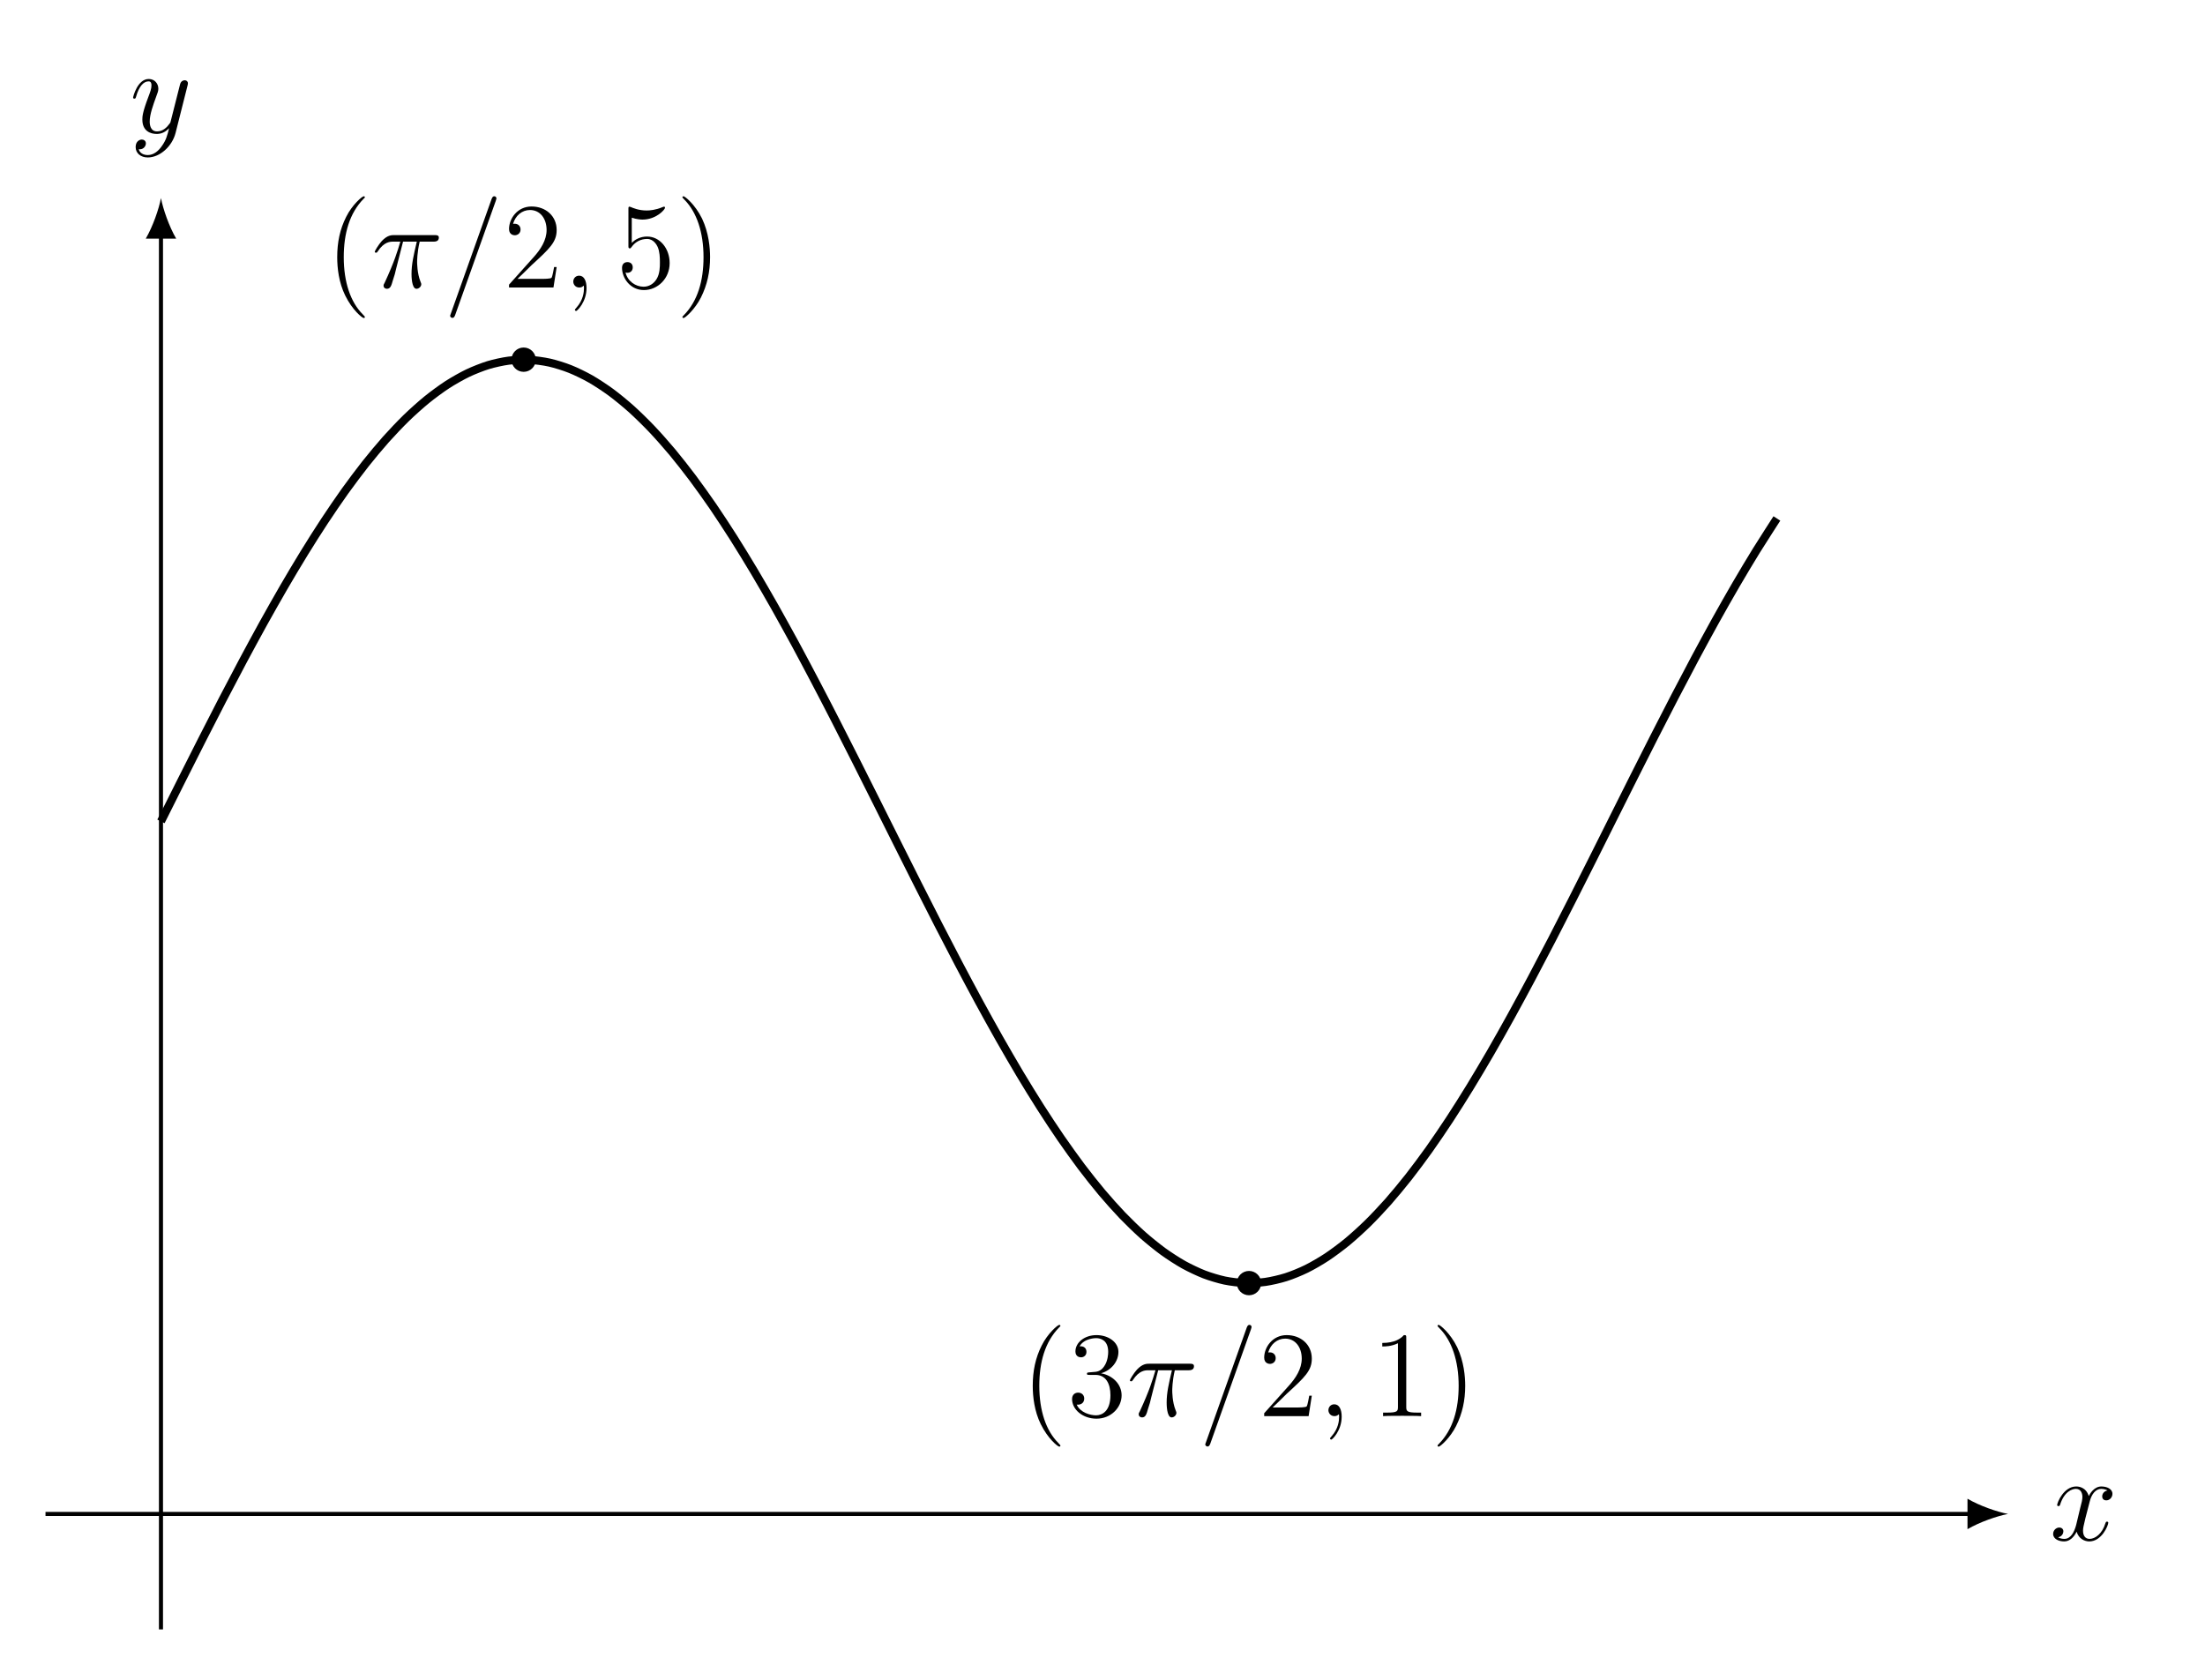
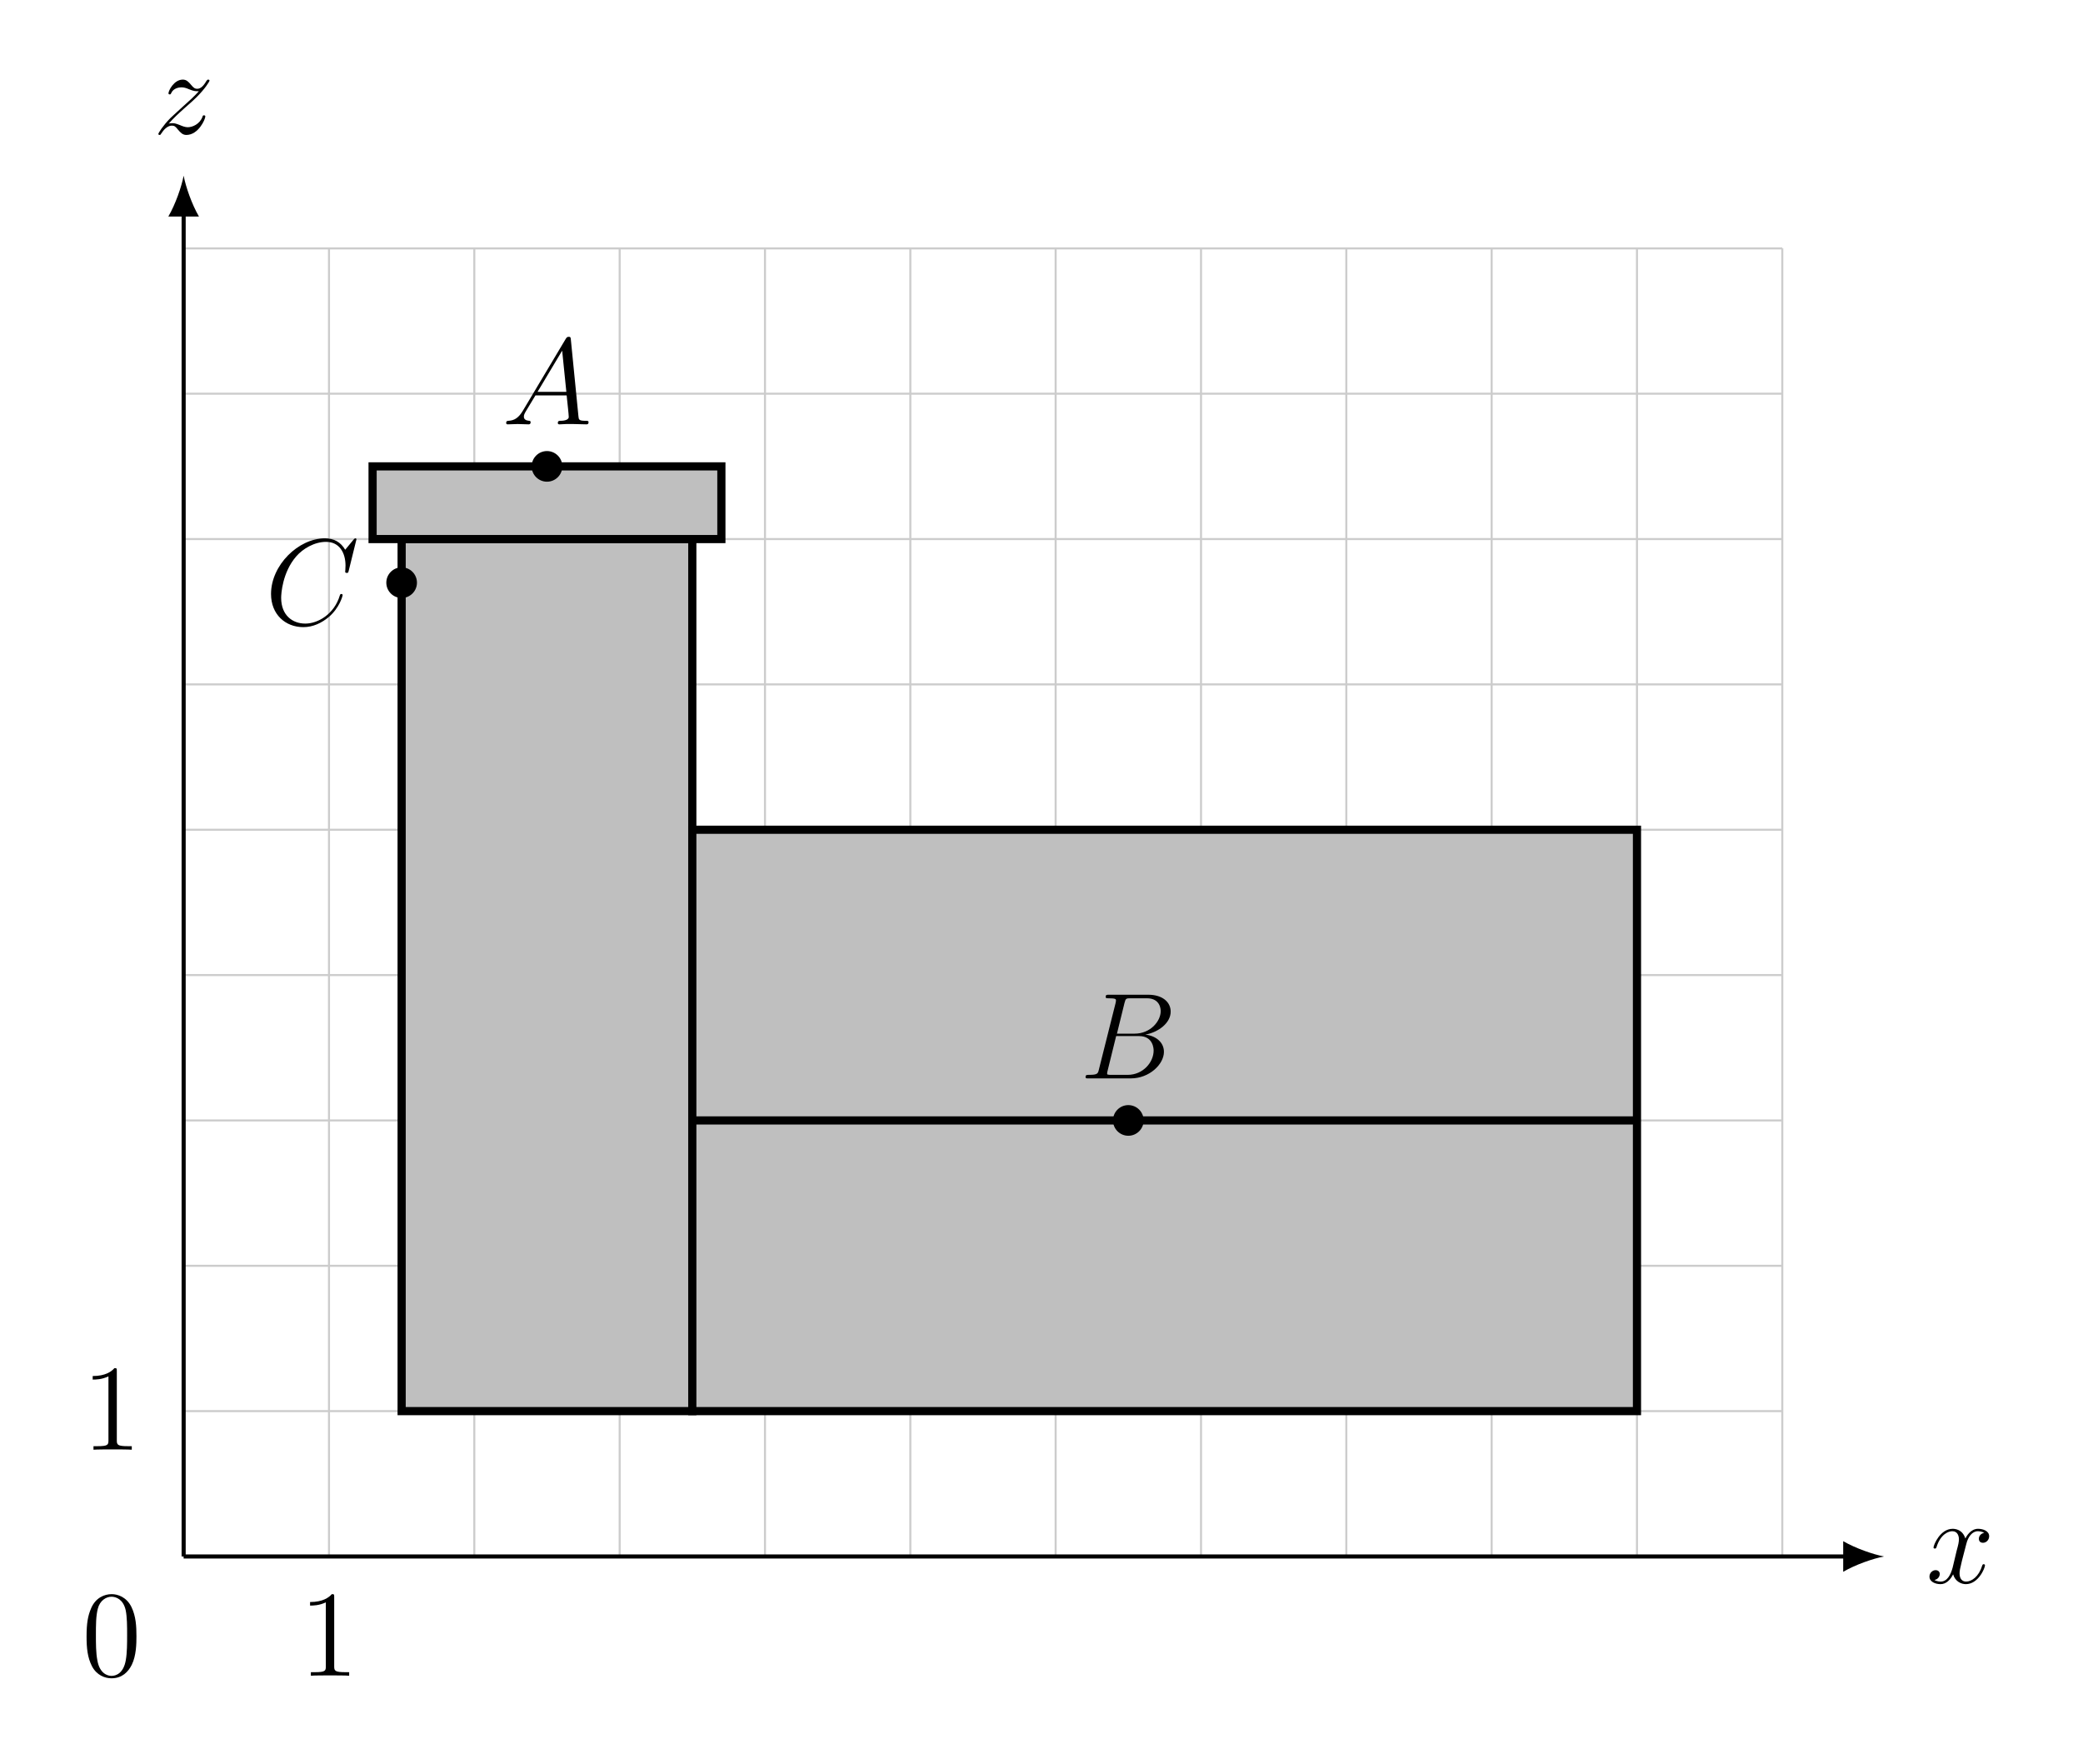
- <svg xmlns="http://www.w3.org/2000/svg" xmlns:xlink="http://www.w3.org/1999/xlink" width="215.58pt" height="164.242pt" viewBox="0 0 215.58 164.242" version="1.2">
+ <svg xmlns="http://www.w3.org/2000/svg" xmlns:xlink="http://www.w3.org/1999/xlink" width="202.307pt" height="171.296pt" viewBox="0 0 202.307 171.296" version="1.2">
  <defs>
    <g>
      <symbol overflow="visible" id="glyph0-0">
        <path style="stroke:none;" d="" />
      </symbol>
      <symbol overflow="visible" id="glyph0-1">
        <path style="stroke:none;" d="M 5.719 -1.703 C 5.719 -1.766 5.672 -1.812 5.594 -1.812 C 5.484 -1.812 5.484 -1.75 5.438 -1.656 C 5.125 -0.609 4.422 -0.125 3.891 -0.125 C 3.484 -0.125 3.25 -0.422 3.25 -0.922 C 3.25 -1.172 3.297 -1.375 3.484 -2.156 L 3.906 -3.781 C 4.078 -4.484 4.484 -5.016 5.031 -5.016 C 5.031 -5.016 5.391 -5.016 5.641 -4.859 C 5.266 -4.781 5.125 -4.5 5.125 -4.281 C 5.125 -3.984 5.344 -3.891 5.516 -3.891 C 5.875 -3.891 6.125 -4.203 6.125 -4.531 C 6.125 -5.031 5.547 -5.25 5.047 -5.25 C 4.328 -5.25 3.922 -4.531 3.812 -4.312 C 3.531 -5.203 2.797 -5.25 2.578 -5.25 C 1.375 -5.25 0.719 -3.688 0.719 -3.422 C 0.719 -3.375 0.781 -3.328 0.859 -3.328 C 0.953 -3.328 0.969 -3.391 1 -3.438 C 1.406 -4.766 2.203 -5.016 2.547 -5.016 C 3.078 -5.016 3.188 -4.516 3.188 -4.234 C 3.188 -3.969 3.125 -3.688 2.969 -3.125 L 2.578 -1.484 C 2.391 -0.781 2.047 -0.125 1.422 -0.125 C 1.359 -0.125 1.062 -0.125 0.812 -0.281 C 1.234 -0.359 1.328 -0.719 1.328 -0.859 C 1.328 -1.094 1.156 -1.234 0.922 -1.234 C 0.641 -1.234 0.328 -0.984 0.328 -0.609 C 0.328 -0.109 0.891 0.125 1.406 0.125 C 1.969 0.125 2.375 -0.328 2.625 -0.828 C 2.828 -0.125 3.422 0.125 3.859 0.125 C 5.078 0.125 5.719 -1.438 5.719 -1.703 Z M 5.719 -1.703 " />
      </symbol>
      <symbol overflow="visible" id="glyph0-2">
-         <path style="stroke:none;" d="M 5.656 -4.625 C 5.672 -4.688 5.688 -4.766 5.688 -4.828 C 5.688 -5.016 5.547 -5.125 5.375 -5.125 C 5.266 -5.125 5.016 -5.078 4.922 -4.734 L 4.031 -1.219 C 3.984 -1.016 3.984 -0.984 3.875 -0.859 C 3.641 -0.531 3.25 -0.125 2.672 -0.125 C 2.016 -0.125 1.953 -0.781 1.953 -1.094 C 1.953 -1.781 2.281 -2.688 2.594 -3.547 C 2.719 -3.891 2.797 -4.062 2.797 -4.297 C 2.797 -4.797 2.438 -5.25 1.859 -5.25 C 0.766 -5.25 0.328 -3.531 0.328 -3.422 C 0.328 -3.375 0.375 -3.328 0.453 -3.328 C 0.562 -3.328 0.578 -3.375 0.625 -3.531 C 0.906 -4.531 1.359 -5.016 1.828 -5.016 C 1.922 -5.016 2.125 -5.016 2.125 -4.625 C 2.125 -4.312 2 -3.969 1.828 -3.516 C 1.234 -1.953 1.234 -1.562 1.234 -1.281 C 1.234 -0.141 2.047 0.125 2.641 0.125 C 2.984 0.125 3.422 0.016 3.828 -0.422 L 3.844 -0.422 C 3.672 0.281 3.547 0.75 3.125 1.328 C 2.812 1.781 2.344 2.188 1.766 2.188 C 1.625 2.188 1.047 2.172 0.875 1.625 C 0.906 1.625 0.984 1.625 0.984 1.625 C 1.344 1.625 1.578 1.328 1.578 1.047 C 1.578 0.781 1.359 0.672 1.172 0.672 C 0.984 0.672 0.578 0.828 0.578 1.406 C 0.578 2.016 1.078 2.422 1.766 2.422 C 2.953 2.422 4.156 1.328 4.484 0.016 Z M 5.656 -4.625 " />
+         <path style="stroke:none;" d="M 5.078 -1.672 C 5.078 -1.719 5.062 -1.781 4.938 -1.781 C 4.844 -1.781 4.828 -1.734 4.797 -1.625 C 4.531 -0.922 3.828 -0.625 3.375 -0.625 C 3.125 -0.625 2.875 -0.719 2.625 -0.828 C 2.156 -1.016 2.031 -1.016 1.875 -1.016 C 1.75 -1.016 1.625 -1.016 1.516 -0.969 C 2.031 -1.547 2.438 -1.922 3.031 -2.453 C 3.75 -3.078 4.062 -3.375 4.234 -3.547 C 5.062 -4.375 5.484 -5.062 5.484 -5.156 C 5.484 -5.25 5.359 -5.25 5.359 -5.25 C 5.281 -5.25 5.25 -5.203 5.188 -5.125 C 4.891 -4.609 4.609 -4.359 4.297 -4.359 C 4.047 -4.359 3.922 -4.469 3.688 -4.75 C 3.438 -5.047 3.234 -5.25 2.891 -5.25 C 2.031 -5.25 1.5 -4.172 1.5 -3.922 C 1.5 -3.875 1.516 -3.812 1.625 -3.812 C 1.719 -3.812 1.719 -3.859 1.766 -3.938 C 1.969 -4.422 2.531 -4.5 2.766 -4.5 C 3.016 -4.5 3.25 -4.422 3.5 -4.312 C 3.953 -4.125 4.141 -4.125 4.266 -4.125 C 4.344 -4.125 4.391 -4.125 4.453 -4.125 C 4.062 -3.672 3.422 -3.094 2.875 -2.609 C 2.125 -1.938 1.922 -1.719 1.672 -1.5 C 0.953 -0.766 0.516 -0.062 0.516 0.031 C 0.516 0.094 0.578 0.125 0.641 0.125 C 0.719 0.125 0.719 0.109 0.812 -0.031 C 1 -0.328 1.375 -0.781 1.828 -0.781 C 2.078 -0.781 2.188 -0.688 2.422 -0.391 C 2.656 -0.125 2.859 0.125 3.234 0.125 C 4.406 0.125 5.078 -1.391 5.078 -1.672 Z M 5.078 -1.672 " />
      </symbol>
      <symbol overflow="visible" id="glyph0-3">
-         <path style="stroke:none;" d="M 6.578 -4.875 C 6.578 -5.125 6.359 -5.125 6.141 -5.125 L 2.219 -5.125 C 1.953 -5.125 1.547 -5.125 1 -4.547 C 0.688 -4.203 0.312 -3.578 0.312 -3.5 C 0.312 -3.422 0.375 -3.406 0.438 -3.406 C 0.531 -3.406 0.531 -3.438 0.594 -3.516 C 1.219 -4.484 1.828 -4.484 2.125 -4.484 L 2.812 -4.484 C 2.547 -3.594 2.25 -2.562 1.281 -0.469 C 1.172 -0.281 1.172 -0.266 1.172 -0.188 C 1.172 0.062 1.391 0.125 1.5 0.125 C 1.844 0.125 1.938 -0.188 2.078 -0.688 C 2.281 -1.297 2.281 -1.328 2.391 -1.797 L 3.078 -4.484 L 4.422 -4.484 C 4.109 -3.156 3.906 -2.281 3.906 -1.328 C 3.906 -1.172 3.906 0.125 4.391 0.125 C 4.641 0.125 4.859 -0.109 4.859 -0.312 C 4.859 -0.375 4.859 -0.391 4.781 -0.578 C 4.453 -1.391 4.453 -2.422 4.453 -2.5 C 4.453 -2.578 4.453 -3.422 4.703 -4.484 L 6.031 -4.484 C 6.188 -4.484 6.578 -4.484 6.578 -4.875 Z M 6.578 -4.875 " />
+         <path style="stroke:none;" d="M 8.406 -0.219 C 8.406 -0.344 8.297 -0.344 8.125 -0.344 C 7.469 -0.344 7.453 -0.453 7.422 -0.812 L 6.688 -8.234 C 6.672 -8.484 6.625 -8.5 6.484 -8.5 C 6.375 -8.5 6.297 -8.484 6.188 -8.297 L 2.031 -1.328 C 1.609 -0.625 1.203 -0.375 0.625 -0.344 C 0.5 -0.328 0.406 -0.328 0.406 -0.125 C 0.406 -0.047 0.469 0 0.547 0 L 1.516 -0.031 C 1.859 -0.031 2.234 0 2.578 0 C 2.641 0 2.781 0 2.781 -0.219 C 2.781 -0.328 2.688 -0.344 2.625 -0.344 C 2.344 -0.375 2.125 -0.469 2.125 -0.75 C 2.125 -0.922 2.188 -1.047 2.344 -1.312 L 3.25 -2.812 L 6.281 -2.812 C 6.297 -2.703 6.297 -2.609 6.312 -2.5 C 6.344 -2.188 6.484 -0.953 6.484 -0.719 C 6.484 -0.375 5.875 -0.344 5.688 -0.344 C 5.562 -0.344 5.422 -0.344 5.422 -0.125 C 5.422 0 5.531 0 5.609 0 C 5.812 0 6.047 -0.031 6.25 -0.031 L 6.922 -0.031 L 8.188 0 C 8.281 0 8.406 0 8.406 -0.219 Z M 6.25 -3.156 L 3.453 -3.156 L 5.844 -7.156 Z M 6.25 -3.156 " />
      </symbol>
      <symbol overflow="visible" id="glyph0-4">
-         <path style="stroke:none;" d="M 5.172 -8.703 C 5.172 -8.844 5.062 -8.922 4.969 -8.922 C 4.906 -8.922 4.797 -8.922 4.703 -8.672 L 0.719 2.531 L 0.641 2.75 C 0.641 2.891 0.766 2.969 0.859 2.969 C 0.922 2.969 1.031 2.969 1.125 2.719 L 5.109 -8.484 Z M 5.172 -8.703 " />
+         <path style="stroke:none;" d="M 7.547 -2.859 C 7.547 -2.969 7.453 -2.969 7.422 -2.969 C 7.312 -2.969 7.297 -2.891 7.281 -2.844 C 6.734 -0.984 5.125 -0.094 3.922 -0.094 C 2.672 -0.094 1.578 -0.906 1.578 -2.594 C 1.578 -2.969 1.688 -5.047 3.031 -6.609 C 3.688 -7.375 4.812 -8.031 5.938 -8.031 C 7.25 -8.031 7.828 -6.953 7.828 -5.734 C 7.828 -5.422 7.797 -5.172 7.797 -5.125 C 7.797 -5.016 7.922 -5.016 7.953 -5.016 C 8.078 -5.016 8.094 -5.031 8.141 -5.234 L 8.891 -8.281 C 8.891 -8.375 8.781 -8.375 8.781 -8.375 C 8.781 -8.375 8.719 -8.375 8.625 -8.266 L 7.797 -7.266 C 7.375 -7.984 6.734 -8.375 5.828 -8.375 C 3.266 -8.375 0.594 -5.781 0.594 -2.969 C 0.594 -0.984 1.984 0.25 3.734 0.25 C 4.672 0.25 5.516 -0.156 6.203 -0.734 C 7.234 -1.609 7.547 -2.766 7.547 -2.859 Z M 7.547 -2.859 " />
      </symbol>
      <symbol overflow="visible" id="glyph0-5">
-         <path style="stroke:none;" d="M 2.328 0.047 C 2.328 -0.641 2.094 -1.156 1.609 -1.156 C 1.219 -1.156 1.031 -0.844 1.031 -0.578 C 1.031 -0.328 1.219 0 1.625 0 C 1.781 0 1.906 -0.047 2.016 -0.156 C 2.031 -0.172 2.062 -0.172 2.062 -0.172 C 2.062 -0.172 2.078 -0.016 2.078 0.047 C 2.078 0.438 2.016 1.219 1.328 1.984 C 1.188 2.125 1.188 2.172 1.188 2.172 C 1.188 2.234 1.25 2.297 1.312 2.297 C 1.406 2.297 2.328 1.422 2.328 0.047 Z M 2.328 0.047 " />
+         <path style="stroke:none;" d="M 7.875 -6.531 C 7.875 -5.578 6.906 -4.344 5.328 -4.344 L 3.625 -4.344 L 4.359 -7.328 C 4.469 -7.766 4.516 -7.781 4.984 -7.781 L 6.531 -7.781 C 7.875 -7.781 7.875 -6.641 7.875 -6.531 Z M 8.188 -2.578 C 8.188 -3.562 7.328 -4.156 6.375 -4.25 C 7.672 -4.484 8.844 -5.391 8.844 -6.484 C 8.844 -7.422 8.031 -8.125 6.672 -8.125 L 2.859 -8.125 C 2.625 -8.125 2.531 -8.125 2.531 -7.906 C 2.531 -7.781 2.625 -7.781 2.812 -7.781 C 3.531 -7.781 3.531 -7.688 3.531 -7.562 C 3.531 -7.562 3.531 -7.469 3.484 -7.281 L 1.875 -0.875 C 1.781 -0.469 1.75 -0.344 0.922 -0.344 C 0.688 -0.344 0.578 -0.344 0.578 -0.125 C 0.578 0 0.641 0 0.875 0 L 4.969 0 C 6.781 0 8.188 -1.375 8.188 -2.578 Z M 7.188 -2.703 C 7.188 -1.562 6.156 -0.344 4.672 -0.344 L 3.078 -0.344 C 2.906 -0.344 2.875 -0.344 2.812 -0.359 C 2.672 -0.375 2.672 -0.391 2.672 -0.484 C 2.672 -0.578 2.688 -0.641 2.719 -0.75 L 3.547 -4.109 L 5.781 -4.109 C 7.188 -4.109 7.188 -2.797 7.188 -2.703 Z M 7.188 -2.703 " />
      </symbol>
      <symbol overflow="visible" id="glyph1-0">
        <path style="stroke:none;" d="" />
      </symbol>
      <symbol overflow="visible" id="glyph1-1">
-         <path style="stroke:none;" d="M 3.875 2.891 C 3.875 2.859 3.875 2.828 3.672 2.625 C 2.469 1.422 1.812 -0.531 1.812 -2.969 C 1.812 -5.281 2.375 -7.266 3.75 -8.672 C 3.875 -8.781 3.875 -8.797 3.875 -8.828 C 3.875 -8.906 3.812 -8.922 3.766 -8.922 C 3.609 -8.922 2.625 -8.078 2.047 -6.906 C 1.438 -5.703 1.172 -4.422 1.172 -2.969 C 1.172 -1.906 1.328 -0.484 1.953 0.781 C 2.656 2.219 3.625 2.984 3.766 2.984 C 3.812 2.984 3.875 2.969 3.875 2.891 Z M 3.875 2.891 " />
+         <path style="stroke:none;" d="M 5.328 -3.812 C 5.328 -4.797 5.281 -5.766 4.844 -6.672 C 4.359 -7.656 3.5 -7.922 2.922 -7.922 C 2.219 -7.922 1.375 -7.578 0.938 -6.578 C 0.609 -5.828 0.484 -5.094 0.484 -3.812 C 0.484 -2.656 0.578 -1.781 1 -0.938 C 1.469 -0.031 2.281 0.25 2.906 0.25 C 3.938 0.25 4.531 -0.375 4.875 -1.062 C 5.312 -1.953 5.328 -3.125 5.328 -3.812 Z M 4.422 -3.953 C 4.422 -3.156 4.422 -2.25 4.297 -1.531 C 4.078 -0.219 3.328 0.016 2.906 0.016 C 2.531 0.016 1.75 -0.203 1.531 -1.5 C 1.391 -2.219 1.391 -3.125 1.391 -3.953 C 1.391 -4.922 1.391 -5.812 1.578 -6.516 C 1.781 -7.312 2.391 -7.672 2.906 -7.672 C 3.359 -7.672 4.047 -7.406 4.281 -6.375 C 4.422 -5.703 4.422 -4.766 4.422 -3.953 Z M 4.422 -3.953 " />
      </symbol>
      <symbol overflow="visible" id="glyph1-2">
-         <path style="stroke:none;" d="M 5.234 -2 L 4.984 -2 C 4.938 -1.797 4.844 -1.141 4.734 -0.953 C 4.641 -0.844 3.969 -0.844 3.609 -0.844 L 1.406 -0.844 C 1.719 -1.125 2.453 -1.875 2.766 -2.172 C 4.578 -3.828 5.234 -4.453 5.234 -5.625 C 5.234 -7 4.156 -7.922 2.781 -7.922 C 1.391 -7.922 0.578 -6.734 0.578 -5.719 C 0.578 -5.109 1.109 -5.109 1.141 -5.109 C 1.391 -5.109 1.703 -5.281 1.703 -5.672 C 1.703 -6 1.469 -6.234 1.141 -6.234 C 1.031 -6.234 1.016 -6.234 0.969 -6.219 C 1.203 -7.031 1.844 -7.578 2.625 -7.578 C 3.625 -7.578 4.25 -6.734 4.25 -5.625 C 4.25 -4.625 3.672 -3.734 2.984 -2.969 L 0.578 -0.281 L 0.578 0 L 4.922 0 Z M 5.234 -2 " />
-       </symbol>
-       <symbol overflow="visible" id="glyph1-3">
-         <path style="stroke:none;" d="M 5.234 -2.391 C 5.234 -3.812 4.281 -4.984 3.031 -4.984 C 2.359 -4.984 1.828 -4.688 1.531 -4.359 L 1.531 -6.828 C 2.031 -6.656 2.453 -6.641 2.578 -6.641 C 3.922 -6.641 4.781 -7.625 4.781 -7.797 C 4.781 -7.844 4.766 -7.906 4.688 -7.906 C 4.688 -7.906 4.641 -7.906 4.531 -7.859 C 3.875 -7.578 3.297 -7.531 2.984 -7.531 C 2.203 -7.531 1.641 -7.781 1.422 -7.875 C 1.328 -7.906 1.297 -7.906 1.297 -7.906 C 1.203 -7.906 1.203 -7.828 1.203 -7.641 L 1.203 -4.109 C 1.203 -3.891 1.203 -3.828 1.344 -3.828 C 1.406 -3.828 1.422 -3.828 1.531 -3.984 C 1.875 -4.469 2.422 -4.75 3.031 -4.75 C 3.656 -4.75 3.969 -4.172 4.062 -3.969 C 4.266 -3.5 4.281 -2.922 4.281 -2.469 C 4.281 -2.016 4.281 -1.328 3.938 -0.797 C 3.672 -0.375 3.219 -0.078 2.688 -0.078 C 1.906 -0.078 1.125 -0.609 0.922 -1.469 C 0.969 -1.453 1.047 -1.438 1.109 -1.438 C 1.312 -1.438 1.625 -1.562 1.625 -1.969 C 1.625 -2.297 1.406 -2.484 1.109 -2.484 C 0.891 -2.484 0.578 -2.375 0.578 -1.922 C 0.578 -0.906 1.391 0.25 2.719 0.25 C 4.062 0.25 5.234 -0.875 5.234 -2.391 Z M 5.234 -2.391 " />
-       </symbol>
-       <symbol overflow="visible" id="glyph1-4">
-         <path style="stroke:none;" d="M 3.359 -2.969 C 3.359 -3.875 3.234 -5.344 2.578 -6.734 C 1.875 -8.156 0.891 -8.922 0.766 -8.922 C 0.719 -8.922 0.656 -8.906 0.656 -8.828 C 0.656 -8.797 0.656 -8.781 0.859 -8.578 C 2.047 -7.375 2.719 -5.406 2.719 -2.969 C 2.719 -0.672 2.156 1.328 0.781 2.719 C 0.656 2.828 0.656 2.859 0.656 2.891 C 0.656 2.969 0.719 2.984 0.766 2.984 C 0.922 2.984 1.891 2.125 2.469 0.969 C 3.078 -0.25 3.359 -1.531 3.359 -2.969 Z M 3.359 -2.969 " />
-       </symbol>
-       <symbol overflow="visible" id="glyph1-5">
-         <path style="stroke:none;" d="M 5.328 -2.031 C 5.328 -3.125 4.453 -3.984 3.312 -4.188 C 4.344 -4.484 5.016 -5.359 5.016 -6.281 C 5.016 -7.234 4.031 -7.922 2.875 -7.922 C 1.688 -7.922 0.812 -7.188 0.812 -6.328 C 0.812 -5.844 1.172 -5.75 1.359 -5.75 C 1.609 -5.75 1.891 -5.922 1.891 -6.281 C 1.891 -6.672 1.609 -6.828 1.344 -6.828 C 1.281 -6.828 1.25 -6.828 1.219 -6.828 C 1.672 -7.625 2.781 -7.625 2.844 -7.625 C 3.234 -7.625 4.016 -7.453 4.016 -6.281 C 4.016 -6.062 3.984 -5.391 3.625 -4.875 C 3.281 -4.359 2.875 -4.328 2.547 -4.312 L 2.188 -4.281 C 1.984 -4.266 1.938 -4.25 1.938 -4.141 C 1.938 -4.031 2 -4.031 2.219 -4.031 L 2.766 -4.031 C 3.781 -4.031 4.234 -3.188 4.234 -2.047 C 4.234 -0.484 3.422 -0.078 2.828 -0.078 C 2.266 -0.078 1.281 -0.344 0.938 -1.125 C 1.328 -1.078 1.672 -1.281 1.672 -1.719 C 1.672 -2.062 1.422 -2.297 1.078 -2.297 C 0.797 -2.297 0.484 -2.125 0.484 -1.672 C 0.484 -0.625 1.547 0.25 2.875 0.25 C 4.281 0.25 5.328 -0.828 5.328 -2.031 Z M 5.328 -2.031 " />
-       </symbol>
-       <symbol overflow="visible" id="glyph1-6">
        <path style="stroke:none;" d="M 4.875 0 L 4.875 -0.344 L 4.516 -0.344 C 3.469 -0.344 3.422 -0.484 3.422 -0.922 L 3.422 -7.625 C 3.422 -7.906 3.422 -7.922 3.188 -7.922 C 2.906 -7.594 2.312 -7.156 1.078 -7.156 L 1.078 -6.812 C 1.359 -6.812 1.953 -6.812 2.609 -7.125 L 2.609 -0.922 C 2.609 -0.484 2.578 -0.344 1.531 -0.344 L 1.156 -0.344 L 1.156 0 C 1.469 -0.031 2.625 -0.031 3.031 -0.031 C 3.422 -0.031 4.562 -0.031 4.875 0 Z M 4.875 0 " />
      </symbol>
    </g>
  </defs>
  <g id="surface1">
-     <path style="fill:none;stroke-width:0.399;stroke-linecap:butt;stroke-linejoin:miter;stroke:rgb(0%,0%,0%);stroke-opacity:1;stroke-miterlimit:10;" d="M -11.341 0.001 L 177.833 0.001 " transform="matrix(0.995406,0,0,-0.995406,15.73783,148.0358)" />
-     <path style=" stroke:none;fill-rule:nonzero;fill:rgb(0%,0%,0%);fill-opacity:1;" d="M 196.324 148.035 C 195.266 147.836 193.547 147.242 192.359 146.547 L 192.359 149.523 C 193.547 148.828 195.266 148.234 196.324 148.035 " />
+     <path style="fill:none;stroke-width:0.199;stroke-linecap:butt;stroke-linejoin:miter;stroke:rgb(79.999%,79.999%,79.999%);stroke-opacity:1;stroke-miterlimit:10;" d="M 0 -0.001 L 155.908 -0.001 M 0 14.174 L 155.908 14.174 M 0 28.345 L 155.908 28.345 M 0 42.52 L 155.908 42.52 M 0 56.696 L 155.908 56.696 M 0 70.867 L 155.908 70.867 M 0 85.042 L 155.908 85.042 M 0 99.213 L 155.908 99.213 M 0 113.388 L 155.908 113.388 M 0 127.556 L 155.908 127.556 M 0 -0.001 L 0 127.56 M 14.175 -0.001 L 14.175 127.56 M 28.347 -0.001 L 28.347 127.56 M 42.522 -0.001 L 42.522 127.56 M 56.693 -0.001 L 56.693 127.56 M 70.868 -0.001 L 70.868 127.56 M 85.039 -0.001 L 85.039 127.56 M 99.215 -0.001 L 99.215 127.56 M 113.386 -0.001 L 113.386 127.56 M 127.561 -0.001 L 127.561 127.56 M 141.732 -0.001 L 141.732 127.56 M 155.904 -0.001 L 155.904 127.56 " transform="matrix(0.995907,0,0,-0.995907,17.83592,151.1588)" />
+     <path style="fill:none;stroke-width:0.399;stroke-linecap:butt;stroke-linejoin:miter;stroke:rgb(0%,0%,0%);stroke-opacity:1;stroke-miterlimit:10;" d="M 0 -0.001 L 162.242 -0.001 " transform="matrix(0.995907,0,0,-0.995907,17.83592,151.1588)" />
+     <path style=" stroke:none;fill-rule:nonzero;fill:rgb(0%,0%,0%);fill-opacity:1;" d="M 182.984 151.16 C 181.926 150.961 180.207 150.363 179.016 149.672 L 179.016 152.648 C 180.207 151.953 181.926 151.355 182.984 151.16 " />
    <g style="fill:rgb(0%,0%,0%);fill-opacity:1;">
-       <use xlink:href="#glyph0-1" x="200.405" y="150.598" />
+       <use xlink:href="#glyph0-1" x="187.068" y="153.722" />
    </g>
-     <path style="fill:none;stroke-width:0.399;stroke-linecap:butt;stroke-linejoin:miter;stroke:rgb(0%,0%,0%);stroke-opacity:1;stroke-miterlimit:10;" d="M 0 -11.341 L 0 125.676 " transform="matrix(0.995406,0,0,-0.995406,15.73783,148.0358)" />
-     <path style=" stroke:none;fill-rule:nonzero;fill:rgb(0%,0%,0%);fill-opacity:1;" d="M 15.738 19.367 C 15.539 20.426 14.945 22.145 14.25 23.336 L 17.227 23.336 C 16.531 22.145 15.938 20.426 15.738 19.367 " />
+     <path style="fill:none;stroke-width:0.399;stroke-linecap:butt;stroke-linejoin:miter;stroke:rgb(0%,0%,0%);stroke-opacity:1;stroke-miterlimit:10;" d="M 0 -0.001 L 0 131.062 " transform="matrix(0.995907,0,0,-0.995907,17.83592,151.1588)" />
+     <path style=" stroke:none;fill-rule:nonzero;fill:rgb(0%,0%,0%);fill-opacity:1;" d="M 17.836 17.062 C 17.637 18.121 17.043 19.84 16.348 21.031 L 19.324 21.031 C 18.629 19.84 18.035 18.121 17.836 17.062 " />
    <g style="fill:rgb(0%,0%,0%);fill-opacity:1;">
-       <use xlink:href="#glyph0-2" x="12.684" y="12.973" />
-     </g>
-     <path style="fill:none;stroke-width:0.797;stroke-linecap:butt;stroke-linejoin:miter;stroke:rgb(0%,0%,0%);stroke-opacity:1;stroke-miterlimit:10;" d="M 0 68.032 C 0 68.032 1.452 70.936 2.01 72.046 C 2.567 73.153 3.462 74.931 4.019 76.026 C 4.576 77.121 5.471 78.871 6.028 79.946 C 6.585 81.021 7.48 82.724 8.037 83.768 C 8.595 84.812 9.489 86.464 10.047 87.473 C 10.604 88.477 11.499 90.059 12.056 91.02 C 12.613 91.982 13.508 93.485 14.065 94.387 C 14.622 95.294 15.513 96.707 16.074 97.55 C 16.632 98.398 17.522 99.705 18.08 100.482 C 18.641 101.259 19.532 102.456 20.089 103.158 C 20.65 103.865 21.541 104.936 22.098 105.56 C 22.655 106.184 23.55 107.126 24.107 107.667 C 24.665 108.209 25.559 109.009 26.117 109.461 C 26.674 109.916 27.569 110.571 28.126 110.932 C 28.683 111.293 29.578 111.799 30.135 112.066 C 30.692 112.333 31.587 112.682 32.144 112.855 C 32.701 113.024 33.596 113.22 34.153 113.291 C 34.711 113.361 35.605 113.4 36.163 113.373 C 36.72 113.346 37.615 113.224 38.172 113.098 C 38.729 112.973 39.624 112.694 40.181 112.47 C 40.738 112.251 41.633 111.815 42.19 111.497 C 42.748 111.179 43.642 110.591 44.2 110.179 C 44.757 109.771 45.652 109.033 46.209 108.534 C 46.766 108.032 47.661 107.157 48.218 106.568 C 48.775 105.984 49.67 104.971 50.227 104.304 C 50.785 103.633 51.679 102.495 52.237 101.749 C 52.794 101.004 53.688 99.748 54.246 98.936 C 54.803 98.119 55.698 96.754 56.255 95.875 C 56.812 94.996 57.707 93.536 58.264 92.598 C 58.821 91.664 59.716 90.114 60.273 89.129 C 60.831 88.144 61.721 86.519 62.283 85.495 C 62.84 84.467 63.731 82.783 64.288 81.72 C 64.849 80.66 65.74 78.93 66.297 77.843 C 66.858 76.756 67.749 74.99 68.306 73.887 C 68.864 72.784 69.758 70.995 70.316 69.884 C 70.873 68.77 71.768 66.98 72.325 65.87 C 72.882 64.759 73.777 62.974 74.334 61.871 C 74.891 60.764 75.786 59.002 76.343 57.919 C 76.901 56.832 77.795 55.105 78.353 54.046 C 78.91 52.986 79.805 51.307 80.362 50.282 C 80.919 49.258 81.814 47.641 82.371 46.66 C 82.928 45.679 83.823 44.137 84.38 43.203 C 84.938 42.273 85.832 40.817 86.39 39.946 C 86.947 39.071 87.841 37.713 88.399 36.905 C 88.956 36.096 89.851 34.848 90.408 34.107 C 90.965 33.369 91.86 32.239 92.417 31.579 C 92.974 30.916 93.869 29.915 94.426 29.335 C 94.984 28.754 95.878 27.887 96.436 27.392 C 96.993 26.898 97.888 26.176 98.445 25.771 C 99.002 25.367 99.897 24.79 100.454 24.48 C 101.011 24.17 101.906 23.746 102.463 23.531 C 103.021 23.315 103.915 23.048 104.473 22.93 C 105.03 22.812 105.925 22.703 106.482 22.683 C 107.039 22.667 107.93 22.714 108.491 22.797 C 109.048 22.875 109.939 23.083 110.496 23.26 C 111.058 23.436 111.948 23.801 112.506 24.076 C 113.067 24.351 113.958 24.869 114.515 25.238 C 115.072 25.607 115.967 26.274 116.524 26.733 C 117.081 27.192 117.976 28.004 118.533 28.554 C 119.091 29.099 119.985 30.053 120.542 30.681 C 121.1 31.312 121.994 32.396 122.552 33.106 C 123.109 33.816 124.004 35.017 124.561 35.802 C 125.118 36.587 126.013 37.901 126.57 38.753 C 127.127 39.601 128.022 41.021 128.579 41.932 C 129.137 42.842 130.031 44.349 130.589 45.314 C 131.146 46.276 132.041 47.865 132.598 48.878 C 133.155 49.886 134.05 51.542 134.607 52.59 C 135.164 53.634 136.059 55.345 136.616 56.42 C 137.174 57.499 138.068 59.249 138.626 60.348 C 139.183 61.443 140.078 63.221 140.635 64.331 C 141.192 65.442 142.087 67.231 142.644 68.346 C 143.201 69.456 144.096 71.246 144.653 72.356 C 145.211 73.463 146.105 75.237 146.662 76.332 C 147.22 77.427 148.114 79.173 148.672 80.244 C 149.229 81.32 150.124 83.019 150.681 84.063 C 151.238 85.103 152.133 86.751 152.69 87.755 C 153.247 88.756 154.138 90.334 154.699 91.291 C 155.257 92.245 156.147 93.744 156.705 94.642 C 157.266 95.545 158.714 97.79 158.714 97.79 " transform="matrix(0.995406,0,0,-0.995406,15.73783,148.0358)" />
-     <path style=" stroke:none;fill-rule:nonzero;fill:rgb(0%,0%,0%);fill-opacity:1;" d="M 52.387 35.168 C 52.387 34.512 51.852 33.98 51.195 33.98 C 50.539 33.98 50.008 34.512 50.008 35.168 C 50.008 35.828 50.539 36.359 51.195 36.359 C 51.852 36.359 52.387 35.828 52.387 35.168 Z M 52.387 35.168 " />
-     <g style="fill:rgb(0%,0%,0%);fill-opacity:1;">
-       <use xlink:href="#glyph1-1" x="31.797" y="28.113" />
+       <use xlink:href="#glyph0-2" x="14.863" y="12.981" />
    </g>
    <g style="fill:rgb(0%,0%,0%);fill-opacity:1;">
-       <use xlink:href="#glyph0-3" x="36.328" y="28.113" />
+       <use xlink:href="#glyph1-1" x="7.924" y="162.74" />
    </g>
    <g style="fill:rgb(0%,0%,0%);fill-opacity:1;">
-       <use xlink:href="#glyph0-4" x="43.366" y="28.113" />
+       <use xlink:href="#glyph1-2" x="29.037" y="162.74" />
    </g>
    <g style="fill:rgb(0%,0%,0%);fill-opacity:1;">
-       <use xlink:href="#glyph1-2" x="49.19" y="28.113" />
+       <use xlink:href="#glyph1-2" x="7.924" y="140.792" />
    </g>
+     <path style="fill-rule:nonzero;fill:rgb(75%,75%,75%);fill-opacity:1;stroke-width:0.797;stroke-linecap:butt;stroke-linejoin:miter;stroke:rgb(0%,0%,0%);stroke-opacity:1;stroke-miterlimit:10;" d="M 21.259 14.174 L 21.259 99.213 L 49.605 99.213 L 49.605 14.174 Z M 21.259 14.174 " transform="matrix(0.995907,0,0,-0.995907,17.83592,151.1588)" />
+     <path style="fill-rule:nonzero;fill:rgb(75%,75%,75%);fill-opacity:1;stroke-width:0.797;stroke-linecap:butt;stroke-linejoin:miter;stroke:rgb(0%,0%,0%);stroke-opacity:1;stroke-miterlimit:10;" d="M 18.427 99.213 L 18.427 106.301 L 52.441 106.301 L 52.441 99.213 Z M 18.427 99.213 " transform="matrix(0.995907,0,0,-0.995907,17.83592,151.1588)" />
+     <path style="fill-rule:nonzero;fill:rgb(75%,75%,75%);fill-opacity:1;stroke-width:0.797;stroke-linecap:butt;stroke-linejoin:miter;stroke:rgb(0%,0%,0%);stroke-opacity:1;stroke-miterlimit:10;" d="M 49.605 14.174 L 49.605 70.867 L 141.732 70.867 L 141.732 14.174 Z M 49.605 14.174 " transform="matrix(0.995907,0,0,-0.995907,17.83592,151.1588)" />
+     <path style="fill:none;stroke-width:0.797;stroke-linecap:butt;stroke-linejoin:miter;stroke:rgb(0%,0%,0%);stroke-opacity:1;stroke-miterlimit:10;" d="M 49.605 42.52 L 141.732 42.52 " transform="matrix(0.995907,0,0,-0.995907,17.83592,151.1588)" />
+     <path style=" stroke:none;fill-rule:nonzero;fill:rgb(0%,0%,0%);fill-opacity:1;" d="M 54.613 45.293 C 54.613 44.473 53.945 43.805 53.125 43.805 C 52.301 43.805 51.637 44.473 51.637 45.293 C 51.637 46.117 52.301 46.781 53.125 46.781 C 53.945 46.781 54.613 46.117 54.613 45.293 Z M 54.613 45.293 " />
    <g style="fill:rgb(0%,0%,0%);fill-opacity:1;">
-       <use xlink:href="#glyph0-5" x="55.017" y="28.113" />
+       <use xlink:href="#glyph0-3" x="48.755" y="41.211" />
    </g>
+     <path style=" stroke:none;fill-rule:nonzero;fill:rgb(0%,0%,0%);fill-opacity:1;" d="M 40.496 56.586 C 40.496 55.766 39.832 55.098 39.008 55.098 C 38.188 55.098 37.52 55.766 37.52 56.586 C 37.52 57.406 38.188 58.074 39.008 58.074 C 39.832 58.074 40.496 57.406 40.496 56.586 Z M 40.496 56.586 " />
    <g style="fill:rgb(0%,0%,0%);fill-opacity:1;">
-       <use xlink:href="#glyph1-3" x="60.237" y="28.113" />
-       <use xlink:href="#glyph1-4" x="66.064" y="28.113" />
+       <use xlink:href="#glyph0-4" x="25.729" y="60.655" />
    </g>
-     <path style=" stroke:none;fill-rule:nonzero;fill:rgb(0%,0%,0%);fill-opacity:1;" d="M 123.301 125.461 C 123.301 124.805 122.77 124.273 122.113 124.273 C 121.457 124.273 120.922 124.805 120.922 125.461 C 120.922 126.121 121.457 126.652 122.113 126.652 C 122.77 126.652 123.301 126.121 123.301 125.461 Z M 123.301 125.461 " />
+     <path style=" stroke:none;fill-rule:nonzero;fill:rgb(0%,0%,0%);fill-opacity:1;" d="M 111.074 108.812 C 111.074 107.992 110.406 107.324 109.586 107.324 C 108.766 107.324 108.098 107.992 108.098 108.812 C 108.098 109.633 108.766 110.301 109.586 110.301 C 110.406 110.301 111.074 109.633 111.074 108.812 Z M 111.074 108.812 " />
    <g style="fill:rgb(0%,0%,0%);fill-opacity:1;">
-       <use xlink:href="#glyph1-1" x="99.799" y="138.47" />
-       <use xlink:href="#glyph1-5" x="104.331" y="138.47" />
-     </g>
-     <g style="fill:rgb(0%,0%,0%);fill-opacity:1;">
-       <use xlink:href="#glyph0-3" x="110.156" y="138.47" />
-     </g>
-     <g style="fill:rgb(0%,0%,0%);fill-opacity:1;">
-       <use xlink:href="#glyph0-4" x="117.194" y="138.47" />
-     </g>
-     <g style="fill:rgb(0%,0%,0%);fill-opacity:1;">
-       <use xlink:href="#glyph1-2" x="123.02" y="138.47" />
-     </g>
-     <g style="fill:rgb(0%,0%,0%);fill-opacity:1;">
-       <use xlink:href="#glyph0-5" x="128.846" y="138.47" />
-     </g>
-     <g style="fill:rgb(0%,0%,0%);fill-opacity:1;">
-       <use xlink:href="#glyph1-6" x="134.066" y="138.47" />
-       <use xlink:href="#glyph1-4" x="139.892" y="138.47" />
+       <use xlink:href="#glyph0-5" x="104.856" y="104.73" />
    </g>
  </g>
</svg>
